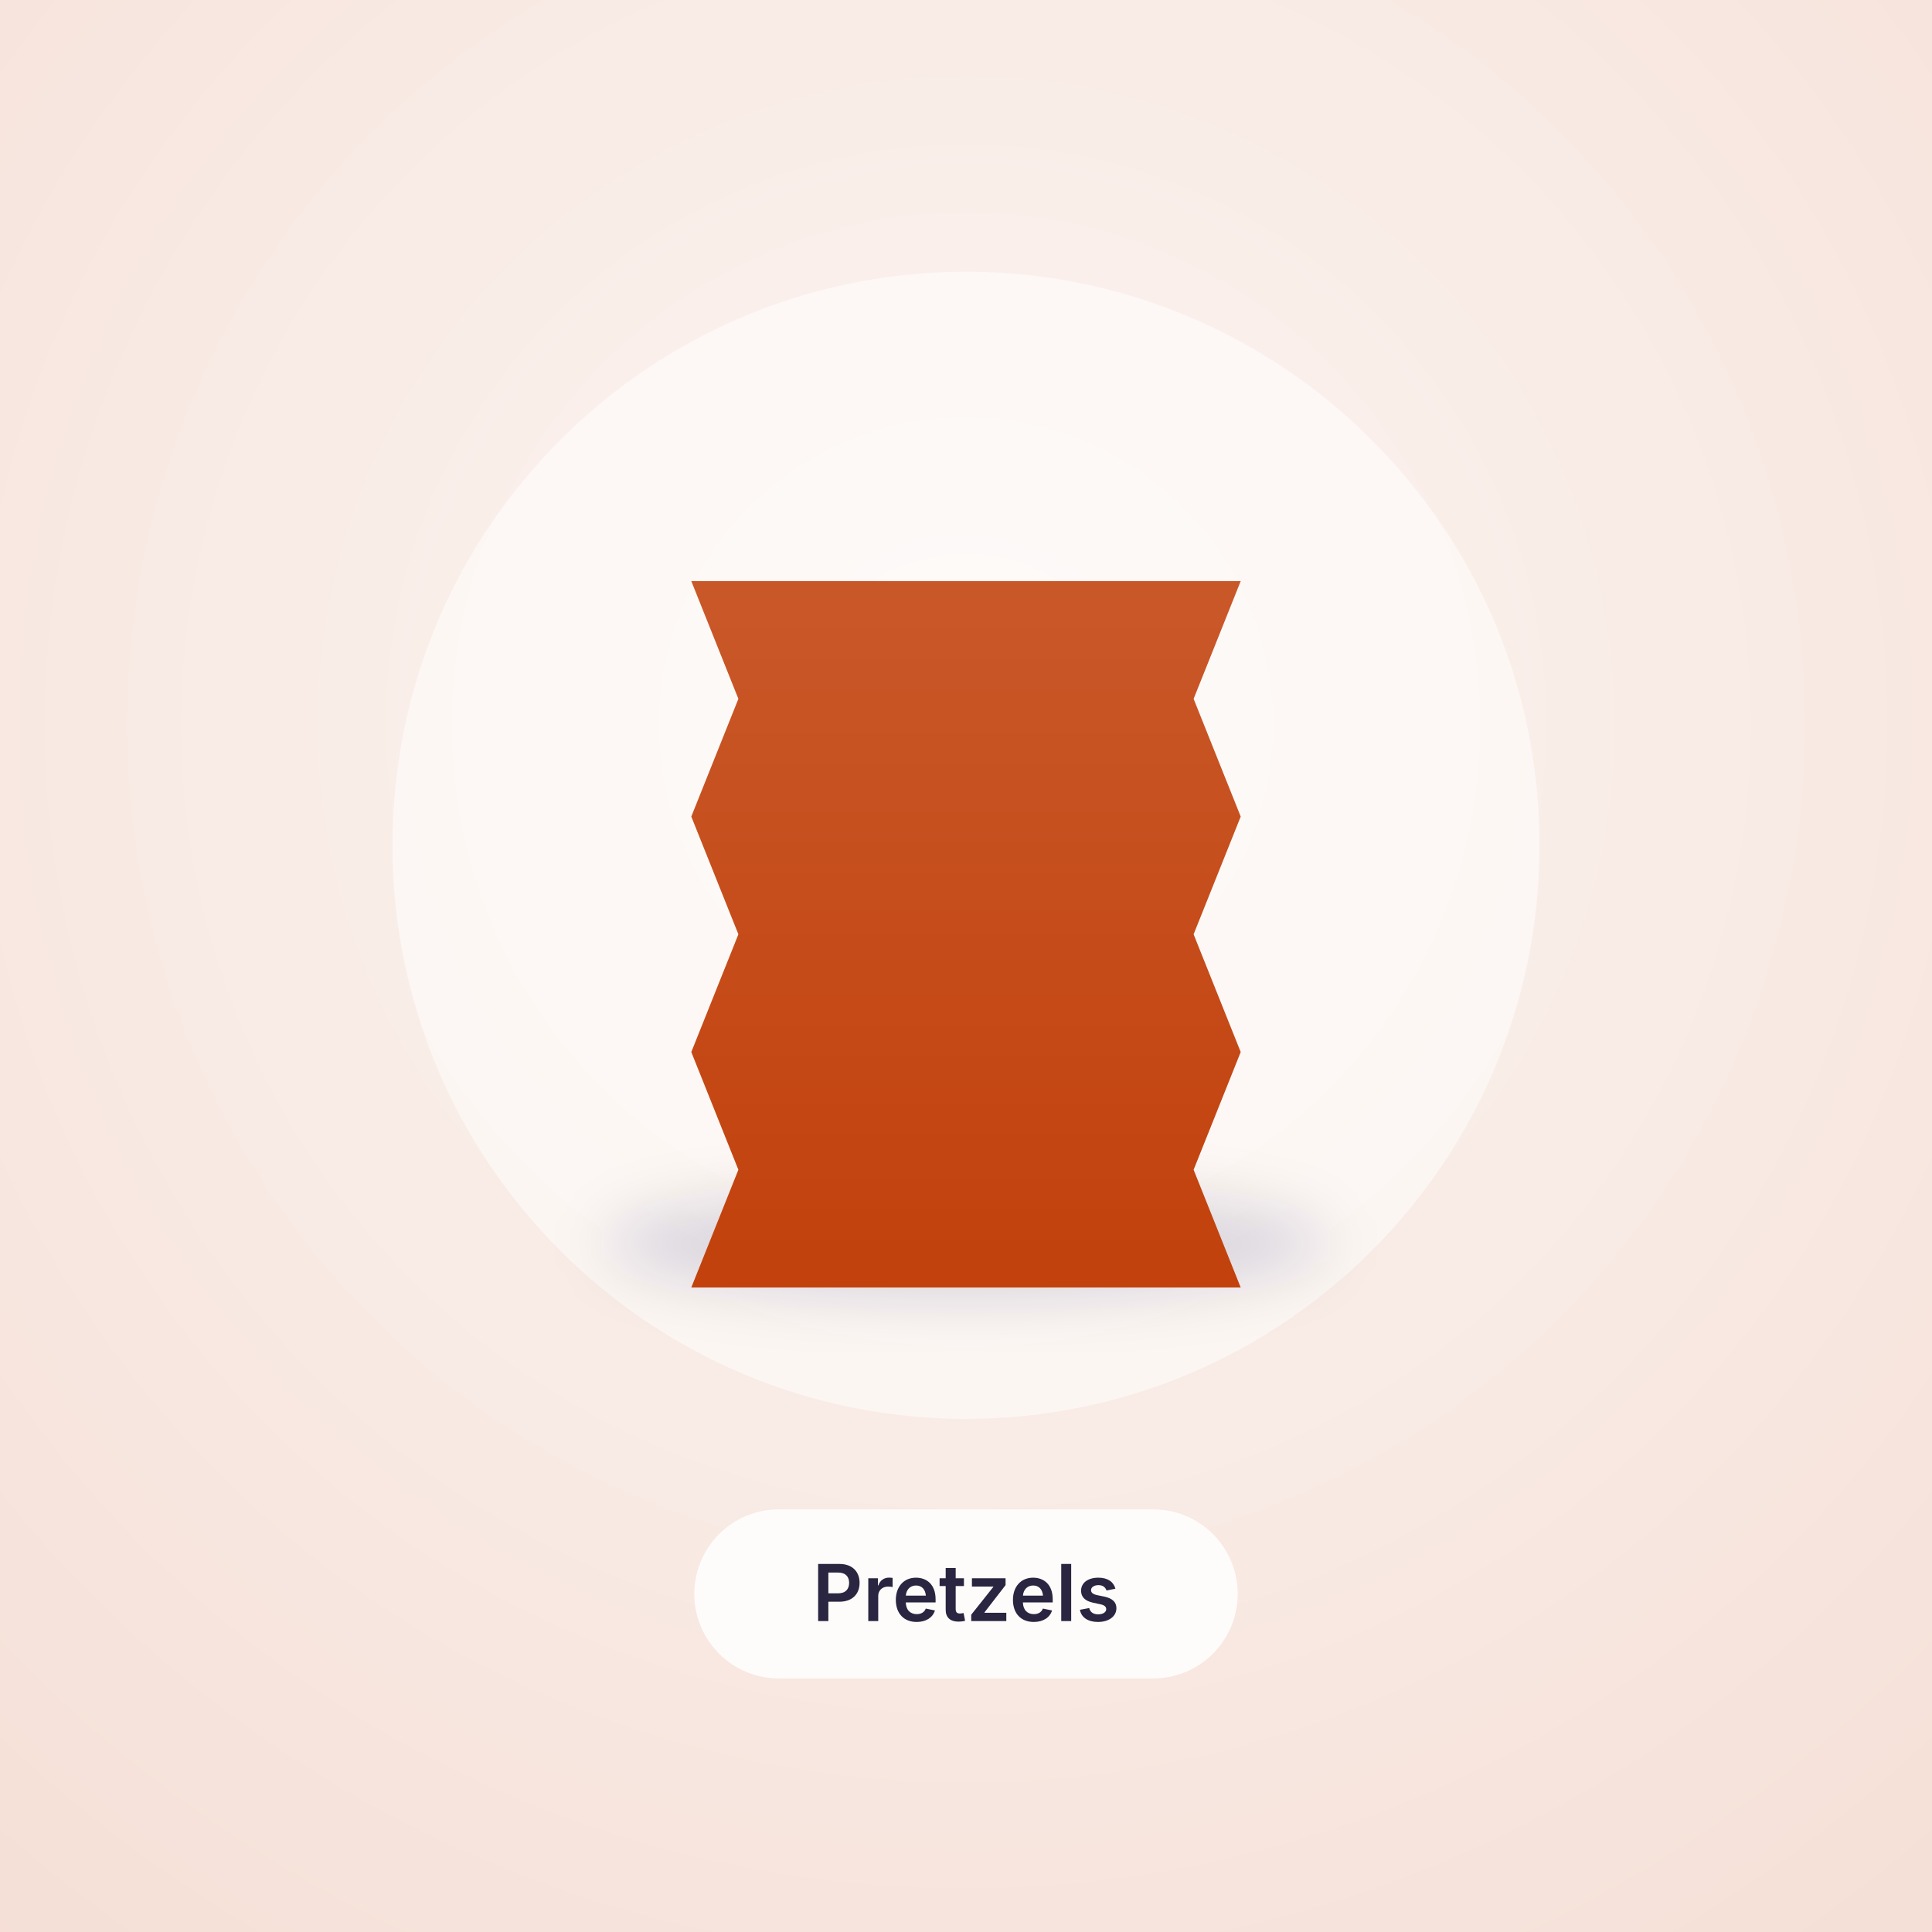
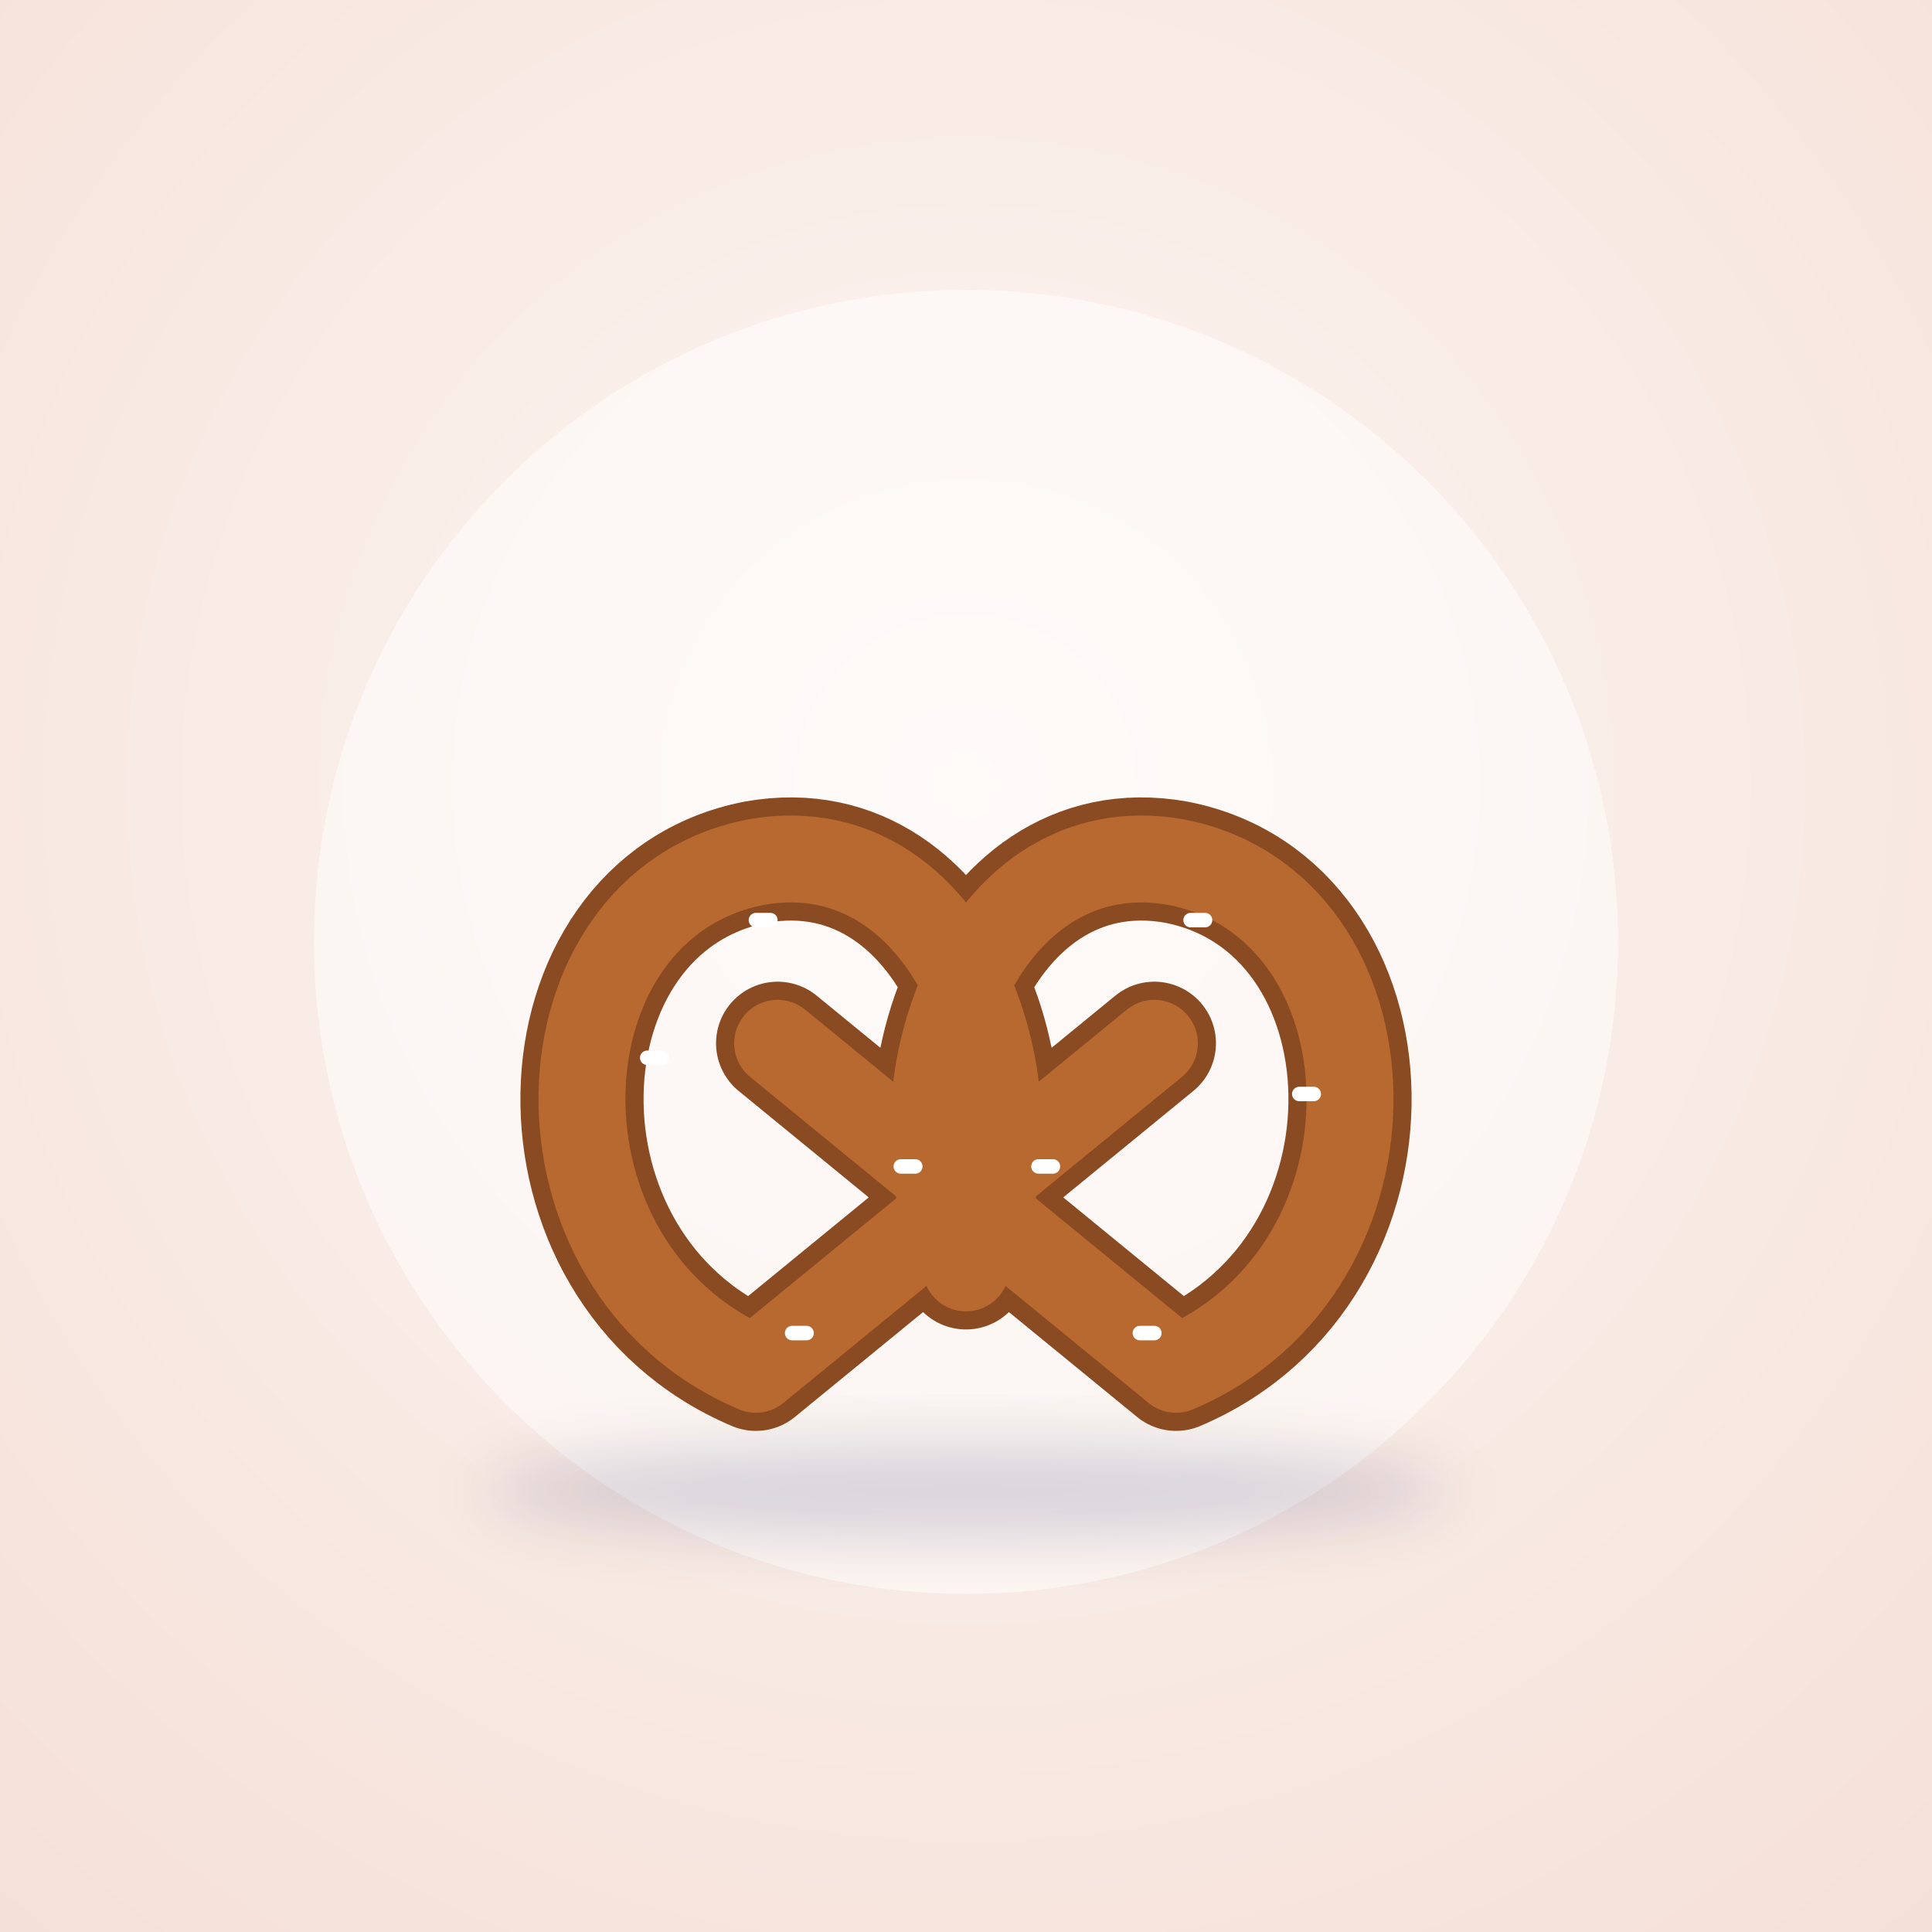
<svg xmlns="http://www.w3.org/2000/svg" viewBox="0 0 640 640" width="640" height="640" role="img" aria-label="Pretzels">
  <defs>
-     <radialGradient id="t-pretzels-bg" cx="320" cy="240" r="520" gradientUnits="userSpaceOnUse">
+     <radialGradient id="t-pretzels-bg" cx="320" cy="260" r="520" gradientUnits="userSpaceOnUse">
      <stop offset="0" stop-color="#fcf6f3" />
      <stop offset="1" stop-color="#f5dfd6" />
    </radialGradient>
-     <linearGradient id="t-pretzels-ink" x1="0" y1="0" x2="0" y2="1">
-       <stop offset="0" stop-color="#c95829" />
-       <stop offset="1" stop-color="#c2410c" />
-     </linearGradient>
    <filter id="t-pretzels-blur" x="-50%" y="-50%" width="200%" height="200%">
      <feGaussianBlur stdDeviation="10" />
    </filter>
  </defs>
  <rect width="640" height="640" fill="url(#t-pretzels-bg)" />
-   <circle cx="320" cy="280" r="190" fill="#fff" fill-opacity=".5" />
-   <ellipse cx="320" cy="412" rx="120" ry="18" fill="#1e1b4b" fill-opacity=".14" filter="url(#t-pretzels-blur)" />
-   <g transform="translate(320 290) scale(1.3) translate(-320 -275)">
-     <path d="M250 200h140l-12 30 12 30-12 30 12 30-12 30 12 30H250l12-30-12-30 12-30-12-30 12-30z" fill="url(#t-pretzels-ink)" />
+   <circle cx="320" cy="312" r="216" fill="#fff" fill-opacity=".5" />
+   <ellipse cx="320" cy="494" rx="160" ry="16" fill="#1e1b4b" fill-opacity=".14" filter="url(#t-pretzels-blur)" />
+   <g transform="translate(320 318) scale(1.2) translate(-320 -295)" stroke="#4e1a05" stroke-width="4" stroke-linejoin="round" stroke-opacity=".45">
+     <path d="M262 408C196 380 200 280 262 268C318 258 344 336 320 380C296 336 322 258 378 268C440 280 444 380 378 408M262 408L372 318M378 408L268 318" fill="none" stroke="#8a4a22" stroke-width="34" stroke-linecap="round" stroke-linejoin="round" stroke-opacity="1" />
+     <path d="M262 408C196 380 200 280 262 268C318 258 344 336 320 380C296 336 322 258 378 268C440 280 444 380 378 408M262 408L372 318M378 408L268 318" fill="none" stroke="#b8692f" stroke-width="24" stroke-linecap="round" stroke-linejoin="round" stroke-opacity="1" />
+     <rect x="230" y="320" width="8" height="4" rx="2" fill="#ffffff" stroke="none" />
+     <rect x="260" y="282" width="8" height="4" rx="2" fill="#ffffff" stroke="none" />
+     <rect x="380" y="282" width="8" height="4" rx="2" fill="#ffffff" stroke="none" />
+     <rect x="410" y="330" width="8" height="4" rx="2" fill="#ffffff" stroke="none" />
+     <rect x="300" y="350" width="8" height="4" rx="2" fill="#ffffff" stroke="none" />
+     <rect x="338" y="350" width="8" height="4" rx="2" fill="#ffffff" stroke="none" />
+     <rect x="270" y="396" width="8" height="4" rx="2" fill="#ffffff" stroke="none" />
+     <rect x="366" y="396" width="8" height="4" rx="2" fill="#ffffff" stroke="none" />
  </g>
-   <rect x="230" y="500" width="180" height="56" rx="28" fill="#fff" fill-opacity=".85" />
-   <text x="320" y="537" text-anchor="middle" font-family="system-ui, -apple-system, Segoe UI, sans-serif" font-size="26" font-weight="600" fill="#2a2540">Pretzels</text>
</svg>
